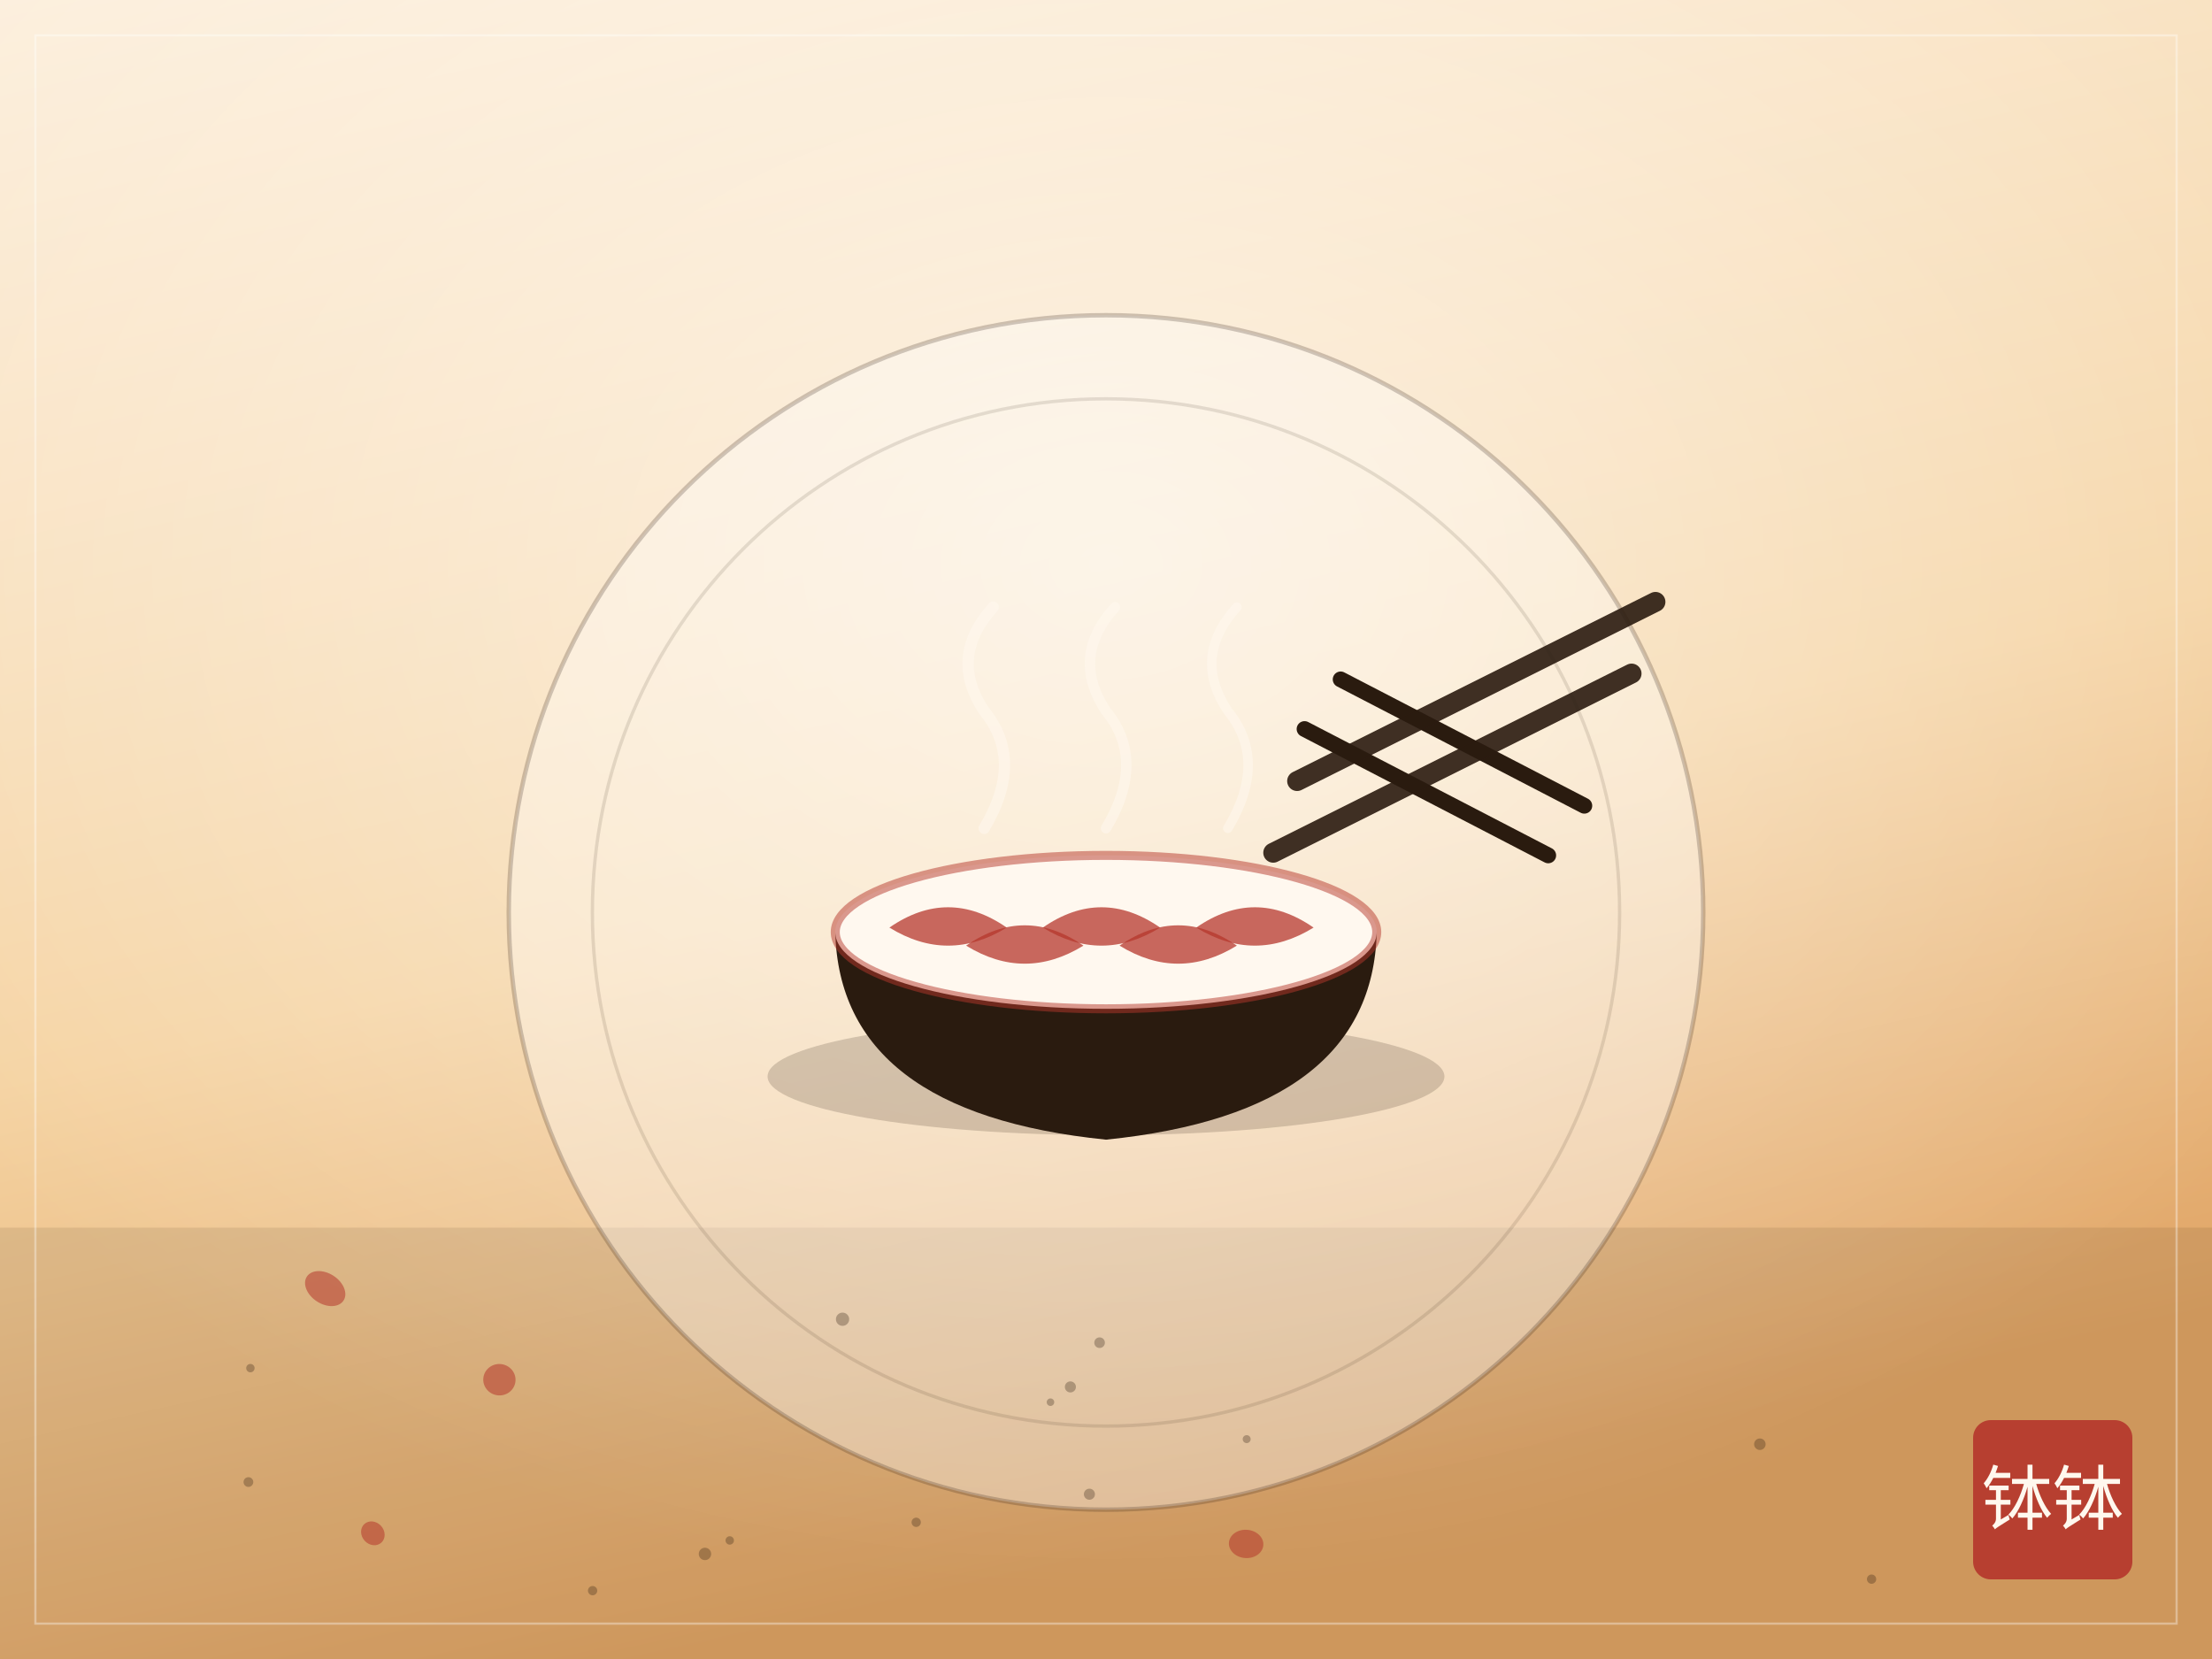
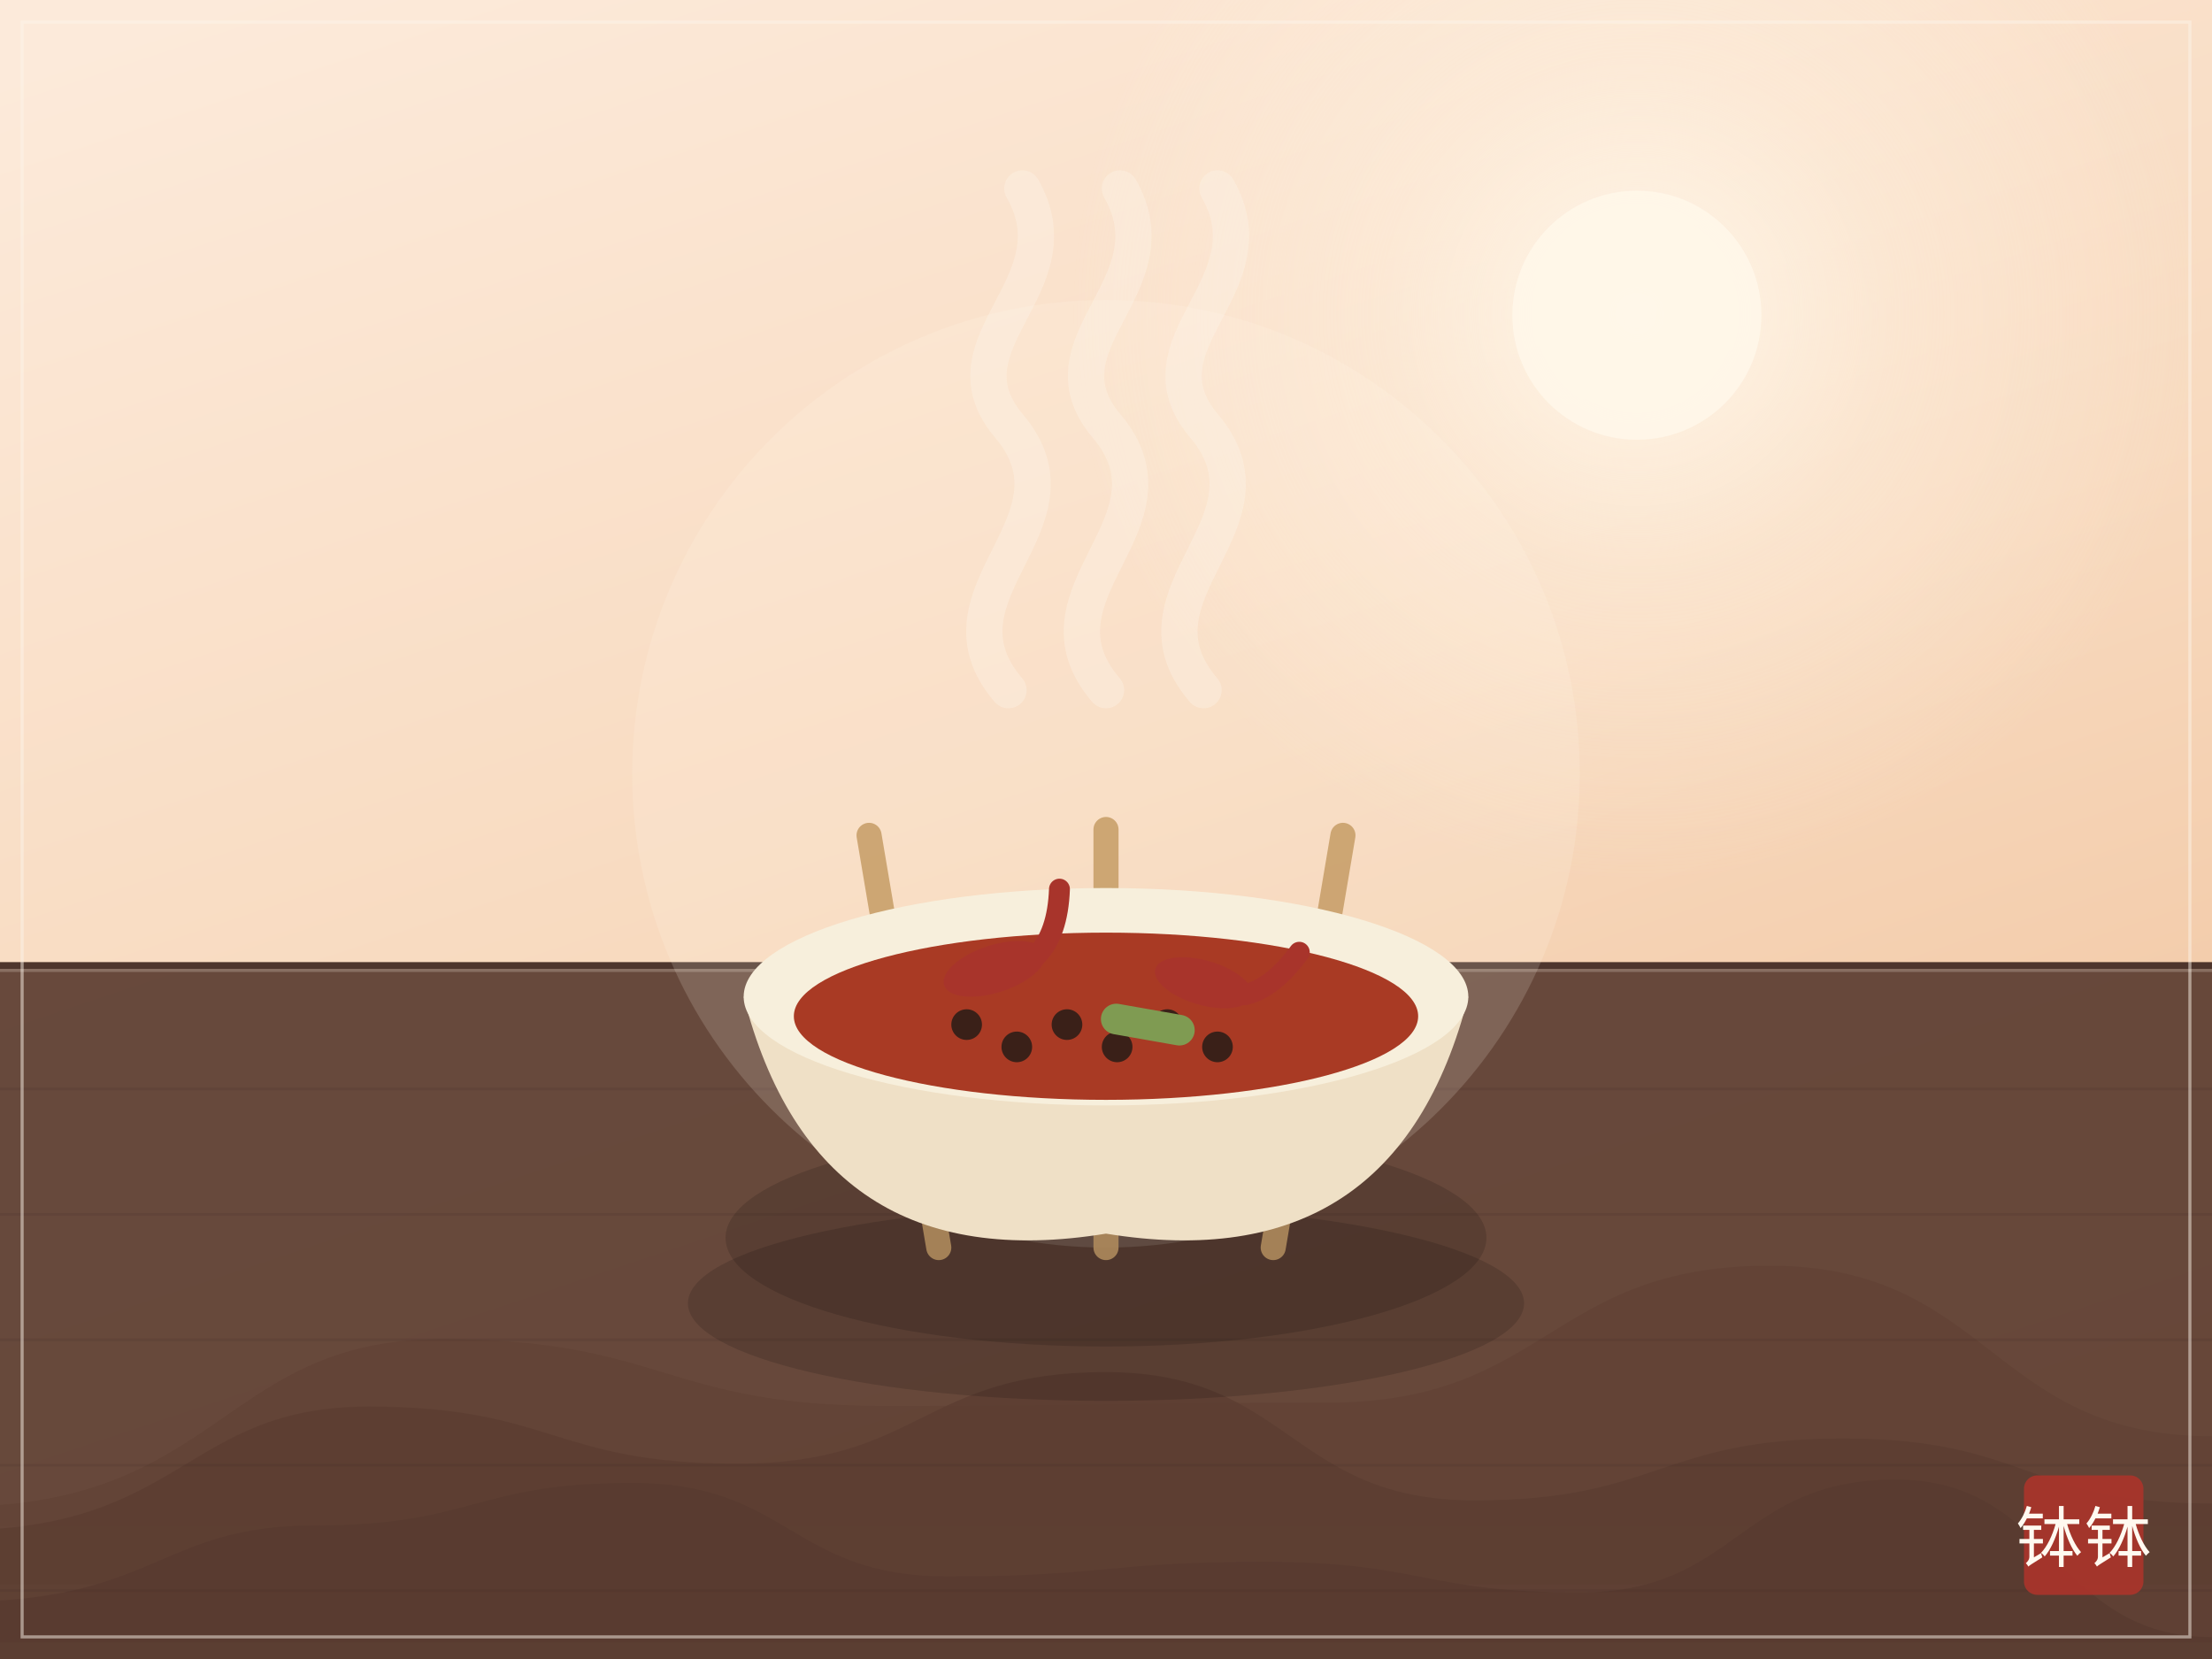
- <svg xmlns="http://www.w3.org/2000/svg" viewBox="0 0 1000 750" width="1000" height="750" role="img" aria-label="钵钵鸡">
+ <svg xmlns="http://www.w3.org/2000/svg" viewBox="0 0 1000 750" width="1000" height="750" role="img" aria-label="钵钵">
  <defs>
-     <linearGradient id="bgf311" x1="0" y1="0" x2="0.3" y2="1">
-       <stop offset="0" stop-color="#fcefdd" />
-       <stop offset="0.6" stop-color="#f5d3a2" />
-       <stop offset="1" stop-color="#e0a465" />
+     <linearGradient id="sky" x1="0.1" y1="0" x2="0.55" y2="1">
+       <stop offset="0" stop-color="#fceada" />
+       <stop offset="0.55" stop-color="#f8dabf" />
+       <stop offset="1" stop-color="#f0c49f" />
    </linearGradient>
-     <radialGradient id="lpf311" cx="0.5" cy="0.34" r="0.62">
-       <stop offset="0" stop-color="#fff" stop-opacity="0.55" />
-       <stop offset="1" stop-color="#fff" stop-opacity="0" />
+     <radialGradient id="glow">
+       <stop offset="0" stop-color="#fff7e9" stop-opacity="0.95" />
+       <stop offset="0.45" stop-color="#fff7e9" stop-opacity="0.35" />
+       <stop offset="1" stop-color="#fff7e9" stop-opacity="0" />
+     </radialGradient>
+     <linearGradient id="wat" x1="0" y1="0" x2="0" y2="1">
+       <stop offset="0" stop-color="#ecd8c0" />
+       <stop offset="1" stop-color="#f8dabf" />
+     </linearGradient>
+     <radialGradient id="vig" cx="0.5" cy="0.45" r="0.76">
+       <stop offset="0.55" stop-color="#000" stop-opacity="0" />
+       <stop offset="1" stop-color="#000" stop-opacity="0.2" />
    </radialGradient>
  </defs>
-   <rect width="1000" height="750" fill="url(#bgf311)" />
-   <rect width="1000" height="750" fill="url(#lpf311)" />
-   <rect x="0" y="555" width="1000" height="195" fill="#2a1b0f" opacity="0.1" />
-   <circle cx="500" cy="412.5" r="270" fill="#fff" opacity="0.34" />
-   <circle cx="500" cy="412.5" r="270" fill="none" stroke="#2a1b0f" stroke-opacity="0.22" stroke-width="2" />
-   <circle cx="500" cy="412.5" r="232.2" fill="none" stroke="#2a1b0f" stroke-opacity="0.12" stroke-width="1.5" />
-   <g transform="translate(500,427.5) scale(1.02)">
-     <ellipse cx="0" cy="58" rx="150" ry="26" fill="#2a1b0f" opacity="0.18" />
-     <path d="M-120,-6 Q-118,74 0,86 Q118,74 120,-6 Z" fill="#2a1b0f" />
-     <ellipse cx="0" cy="-6" rx="120" ry="34" fill="#fff8ef" />
-     <ellipse cx="0" cy="-6" rx="120" ry="34" fill="none" stroke="#b5372c" stroke-width="4" opacity="0.5" />
-     <path d="M-96,-8 q26,-18 52,0 q-26,16 -52,0 Z" fill="#b5372c" opacity="0.75" />
-     <path d="M-62,0 q26,-18 52,0 q-26,16 -52,0 Z" fill="#b5372c" opacity="0.75" />
-     <path d="M-28,-8 q26,-18 52,0 q-26,16 -52,0 Z" fill="#b5372c" opacity="0.75" />
-     <path d="M6,0 q26,-18 52,0 q-26,16 -52,0 Z" fill="#b5372c" opacity="0.75" />
-     <path d="M40,-8 q26,-18 52,0 q-26,16 -52,0 Z" fill="#b5372c" opacity="0.75" />
-     <g fill="none" stroke="#fff8ef" stroke-linecap="round" opacity="0.55">
-       <path d="M-54,-52 q18,-30 0,-52 q-16,-24 4,-46" stroke-width="5" />
-       <path d="M0,-52 q18,-30 0,-52 q-16,-24 4,-46" stroke-width="4.6" />
-       <path d="M54,-52 q18,-30 0,-52 q-16,-24 4,-46" stroke-width="4.2" />
+   <rect x="0" y="0" width="1000" height="750" fill="url(#sky)" />
+   <circle cx="740" cy="142.5" r="255" fill="url(#glow)" />
+   <circle cx="740" cy="142.5" r="56.3" fill="#fff7e9" opacity="0.9" />
+   <path d="M-20 760 L-20 681.1 C100 681.1 100 605.4 200 605.4 C300 605.4 300 635.6 400 635.6 C500 635.6 500 634.1 600 634.1 C700 634.1 700 572.2 800 572.2 C900 572.2 900 649.3 1000 649.3 L1020 649.3 L1020 760 Z" fill="#8d6550" opacity="0.55" />
+   <rect x="0" y="690" width="1000" height="37.5" fill="#fdf5ea" opacity="0.16" />
+   <path d="M-20 760 L-20 691.8 C83.3 691.8 83.3 635.9 166.7 635.9 C250 635.9 250 661.7 333.3 661.7 C416.7 661.7 416.7 620.3 500 620.3 C583.3 620.3 583.3 678.3 666.7 678.3 C750 678.3 750 650.3 833.3 650.3 C916.7 650.3 916.7 679.7 1000 679.7 L1020 679.7 L1020 760 Z" fill="#5b3d31" opacity="0.78" />
+   <rect x="0" y="716.3" width="1000" height="37.5" fill="#fdf5ea" opacity="0.16" />
+   <path d="M-20 760 L-20 724.2 C71.4 724.2 71.4 689.6 142.9 689.6 C214.3 689.6 214.3 670.4 285.7 670.4 C357.1 670.4 357.1 712.7 428.6 712.7 C500 712.7 500 706.1 571.4 706.1 C642.9 706.1 642.9 719.9 714.3 719.9 C785.7 719.9 785.7 668.9 857.1 668.9 C928.6 668.9 928.6 740.1 1000 740.1 L1020 740.1 L1020 760 Z" fill="#3a2721" opacity="1" />
+   <rect x="0" y="742.5" width="1000" height="37.5" fill="#fdf5ea" opacity="0.16" />
+   <rect x="0" y="435" width="1000" height="315" fill="#5b3d31" opacity="0.92" />
+   <rect x="0" y="435" width="1000" height="3" fill="#3a2721" opacity="0.55" />
+   <rect x="0" y="438" width="1000" height="1.4" fill="#fdf5ea" opacity="0.22" />
+   <rect x="0" y="491.7" width="1000" height="1.2" fill="#3a2721" opacity="0.14" />
+   <rect x="0" y="548.4" width="1000" height="1.2" fill="#3a2721" opacity="0.14" />
+   <rect x="0" y="605.1" width="1000" height="1.2" fill="#3a2721" opacity="0.14" />
+   <rect x="0" y="661.8" width="1000" height="1.2" fill="#3a2721" opacity="0.14" />
+   <rect x="0" y="718.5" width="1000" height="1.2" fill="#3a2721" opacity="0.14" />
+   <path d="M-10 760 L-10 780 Q280 742.5 520 772.5 Q780 802.5 1010 757.5 L1010 760 Z" fill="#3a2721" opacity="0.94" />
+   <g transform="translate(500 375) scale(6.3) translate(-50 -50)">
+     <circle cx="50" cy="46" r="34" fill="#fff7e9" opacity="0.16" />
+     <ellipse cx="50" cy="84" rx="30" ry="7" fill="#000" opacity="0.14" />
+     <g transform="rotate(-9.6 38 80)">
+       <line x1="38" y1="80" x2="38" y2="50" stroke="#c9a06a" stroke-width="1.8" stroke-linecap="round" opacity="0.9" />
+       <circle cx="38" cy="71" r="3.3" fill="#b8452c" />
+       <circle cx="38" cy="71" r="3.3" fill="none" stroke="#fdf5ea" stroke-opacity="0.5" stroke-width="0.9" />
+       <circle cx="38" cy="65" r="3.3" fill="#b8452c" />
+       <circle cx="38" cy="65" r="3.3" fill="none" stroke="#fdf5ea" stroke-opacity="0.5" stroke-width="0.9" />
    </g>
-     <g stroke="#2a1b0f" stroke-width="7" stroke-linecap="round">
-       <line x1="88" y1="-96" x2="196" y2="-40" />
-       <line x1="104" y1="-118" x2="212" y2="-62" />
+     <g transform="rotate(0 50 80)">
+       <line x1="50" y1="80" x2="50" y2="50" stroke="#c9a06a" stroke-width="1.8" stroke-linecap="round" opacity="0.9" />
+       <circle cx="50" cy="71" r="3.3" fill="#b8452c" />
+       <circle cx="50" cy="71" r="3.3" fill="none" stroke="#fdf5ea" stroke-opacity="0.5" stroke-width="0.9" />
+       <circle cx="50" cy="65" r="3.3" fill="#b8452c" />
+       <circle cx="50" cy="65" r="3.3" fill="none" stroke="#fdf5ea" stroke-opacity="0.5" stroke-width="0.9" />
    </g>
+     <g transform="rotate(9.6 62 80)">
+       <line x1="62" y1="80" x2="62" y2="50" stroke="#c9a06a" stroke-width="1.8" stroke-linecap="round" opacity="0.9" />
+       <circle cx="62" cy="71" r="3.3" fill="#b8452c" />
+       <circle cx="62" cy="71" r="3.3" fill="none" stroke="#fdf5ea" stroke-opacity="0.5" stroke-width="0.9" />
+       <circle cx="62" cy="65" r="3.3" fill="#b8452c" />
+       <circle cx="62" cy="65" r="3.3" fill="none" stroke="#fdf5ea" stroke-opacity="0.5" stroke-width="0.9" />
+     </g>
+     <ellipse cx="50" cy="79.3" rx="27.3" ry="7.8" fill="#000" opacity="0.14" />
+     <path d="M24 62 Q29.2 82.4 50 79 Q70.8 82.4 76 62 Z" fill="#efe0c6" />
+     <ellipse cx="50" cy="62" rx="26" ry="7.8" fill="#f7efdc" />
+     <ellipse cx="50" cy="63.4" rx="22.4" ry="6" fill="#a93a24" />
+     <g transform="translate(42 60) rotate(-18)">
+       <ellipse cx="0" cy="0" rx="3.8" ry="1.7" fill="#a8342b" />
+       <path d="M3.2 0 q1.9 -1 3 -4" fill="none" stroke="#a8342b" stroke-width="1.5" stroke-linecap="round" stroke-linejoin="round" />
+     </g>
+     <g transform="translate(57 61) rotate(16)">
+       <ellipse cx="0" cy="0" rx="3.6" ry="1.6" fill="#a8342b" />
+       <path d="M3.1 0 q1.8 -1 2.9 -4" fill="none" stroke="#a8342b" stroke-width="1.5" stroke-linecap="round" stroke-linejoin="round" />
+     </g>
+     <circle cx="40" cy="64" r="1.1" fill="#3a2018" />
+     <circle cx="43.6" cy="65.6" r="1.1" fill="#3a2018" />
+     <circle cx="47.2" cy="64" r="1.1" fill="#3a2018" />
+     <circle cx="50.8" cy="65.6" r="1.1" fill="#3a2018" />
+     <circle cx="54.4" cy="64" r="1.1" fill="#3a2018" />
+     <circle cx="58" cy="65.6" r="1.1" fill="#3a2018" />
+     <g transform="translate(53 64) rotate(10)">
+       <line x1="-2.3" y1="0" x2="2.3" y2="0" stroke="#7f9b52" stroke-width="2.2" stroke-linecap="round" />
+     </g>
+     <path d="M43 40 c-6 -7 6 -12 0 -19 c-5 -6 5 -10 1 -17" fill="none" stroke="#fdf5ea" stroke-width="2.6" stroke-linecap="round" stroke-linejoin="round" opacity="0.36" />
+     <path d="M50 40 c-6 -7 6 -12 0 -19 c-5 -6 5 -10 1 -17" fill="none" stroke="#fdf5ea" stroke-width="2.6" stroke-linecap="round" stroke-linejoin="round" opacity="0.36" />
+     <path d="M57 40 c-6 -7 6 -12 0 -19 c-5 -6 5 -10 1 -17" fill="none" stroke="#fdf5ea" stroke-width="2.6" stroke-linecap="round" stroke-linejoin="round" opacity="0.36" />
  </g>
-   <g stroke="#2a1b0f" stroke-width="9" stroke-linecap="round" opacity="0.9">
-     <line x1="586.4" y1="353.1" x2="748.4" y2="272.1" />
-     <line x1="575.6" y1="385.5" x2="737.6" y2="304.5" />
-   </g>
-   <g fill="#b5372c" opacity="0.55">
-     <ellipse cx="566.8" cy="671.2" rx="7.8" ry="6.4" transform="rotate(4.2 200 637.5)" />
-     <ellipse cx="223.9" cy="620.7" rx="7.3" ry="7.1" transform="rotate(7 200 637.5)" />
-     <ellipse cx="611.3" cy="613.6" rx="8.3" ry="5" transform="rotate(27.4 200 637.5)" />
-     <ellipse cx="125.6" cy="620.4" rx="9.9" ry="6.9" transform="rotate(33.1 200 637.5)" />
-     <ellipse cx="219.5" cy="698.4" rx="5.7" ry="5" transform="rotate(47.2 200 637.5)" />
-     <ellipse cx="794.5" cy="607.1" rx="5.6" ry="7.4" transform="rotate(19.7 200 637.5)" />
-     <ellipse cx="495.2" cy="687.2" rx="8.2" ry="3.8" transform="rotate(15.7 200 637.5)" />
-     <ellipse cx="573.8" cy="689.1" rx="11.4" ry="4.1" transform="rotate(55.8 200 637.5)" />
-   </g>
-   <g fill="#2a1b0f" opacity="0.3">
-     <circle cx="318.7" cy="702.5" r="2.8" />
-     <circle cx="267.9" cy="719.1" r="2.1" />
-     <circle cx="329.9" cy="696.4" r="1.9" />
-     <circle cx="492.5" cy="675.5" r="2.5" />
-     <circle cx="497.1" cy="607" r="2.4" />
-     <circle cx="112.3" cy="670" r="2.2" />
-     <circle cx="795.6" cy="652.9" r="2.6" />
-     <circle cx="113.2" cy="618.5" r="1.9" />
-     <circle cx="483.9" cy="627" r="2.5" />
-     <circle cx="474.9" cy="633.9" r="1.7" />
-     <circle cx="380.9" cy="596.4" r="3" />
-     <circle cx="563.6" cy="650.6" r="1.8" />
-     <circle cx="846.1" cy="713.9" r="2.1" />
-     <circle cx="414.2" cy="688.2" r="2.1" />
-   </g>
-   <rect x="16" y="16" width="968" height="718" fill="none" stroke="#ffffff" stroke-opacity="0.35" stroke-width="1" />
-   <g>
-     <rect x="892" y="642" width="72" height="72" rx="8" fill="#b5372c" opacity="0.92" />
-     <text x="928" y="689" text-anchor="middle" font-family="Songti SC, STSong, SimSun, serif" font-size="32" fill="#fff8ee">钵钵</text>
-   </g>
+   <rect x="10" y="10" width="980" height="730" fill="none" stroke="#fdf5ea" stroke-opacity="0.5" stroke-width="1.4" />
+   <rect x="915" y="667" width="54" height="54" rx="6" fill="#a8342b" opacity="0.94" />
+   <text x="942" y="706" font-size="30" fill="#fff9f0" text-anchor="middle" font-family="Songti SC, Noto Serif SC, SimSun, serif" letter-spacing="1">钵钵</text>
</svg>
